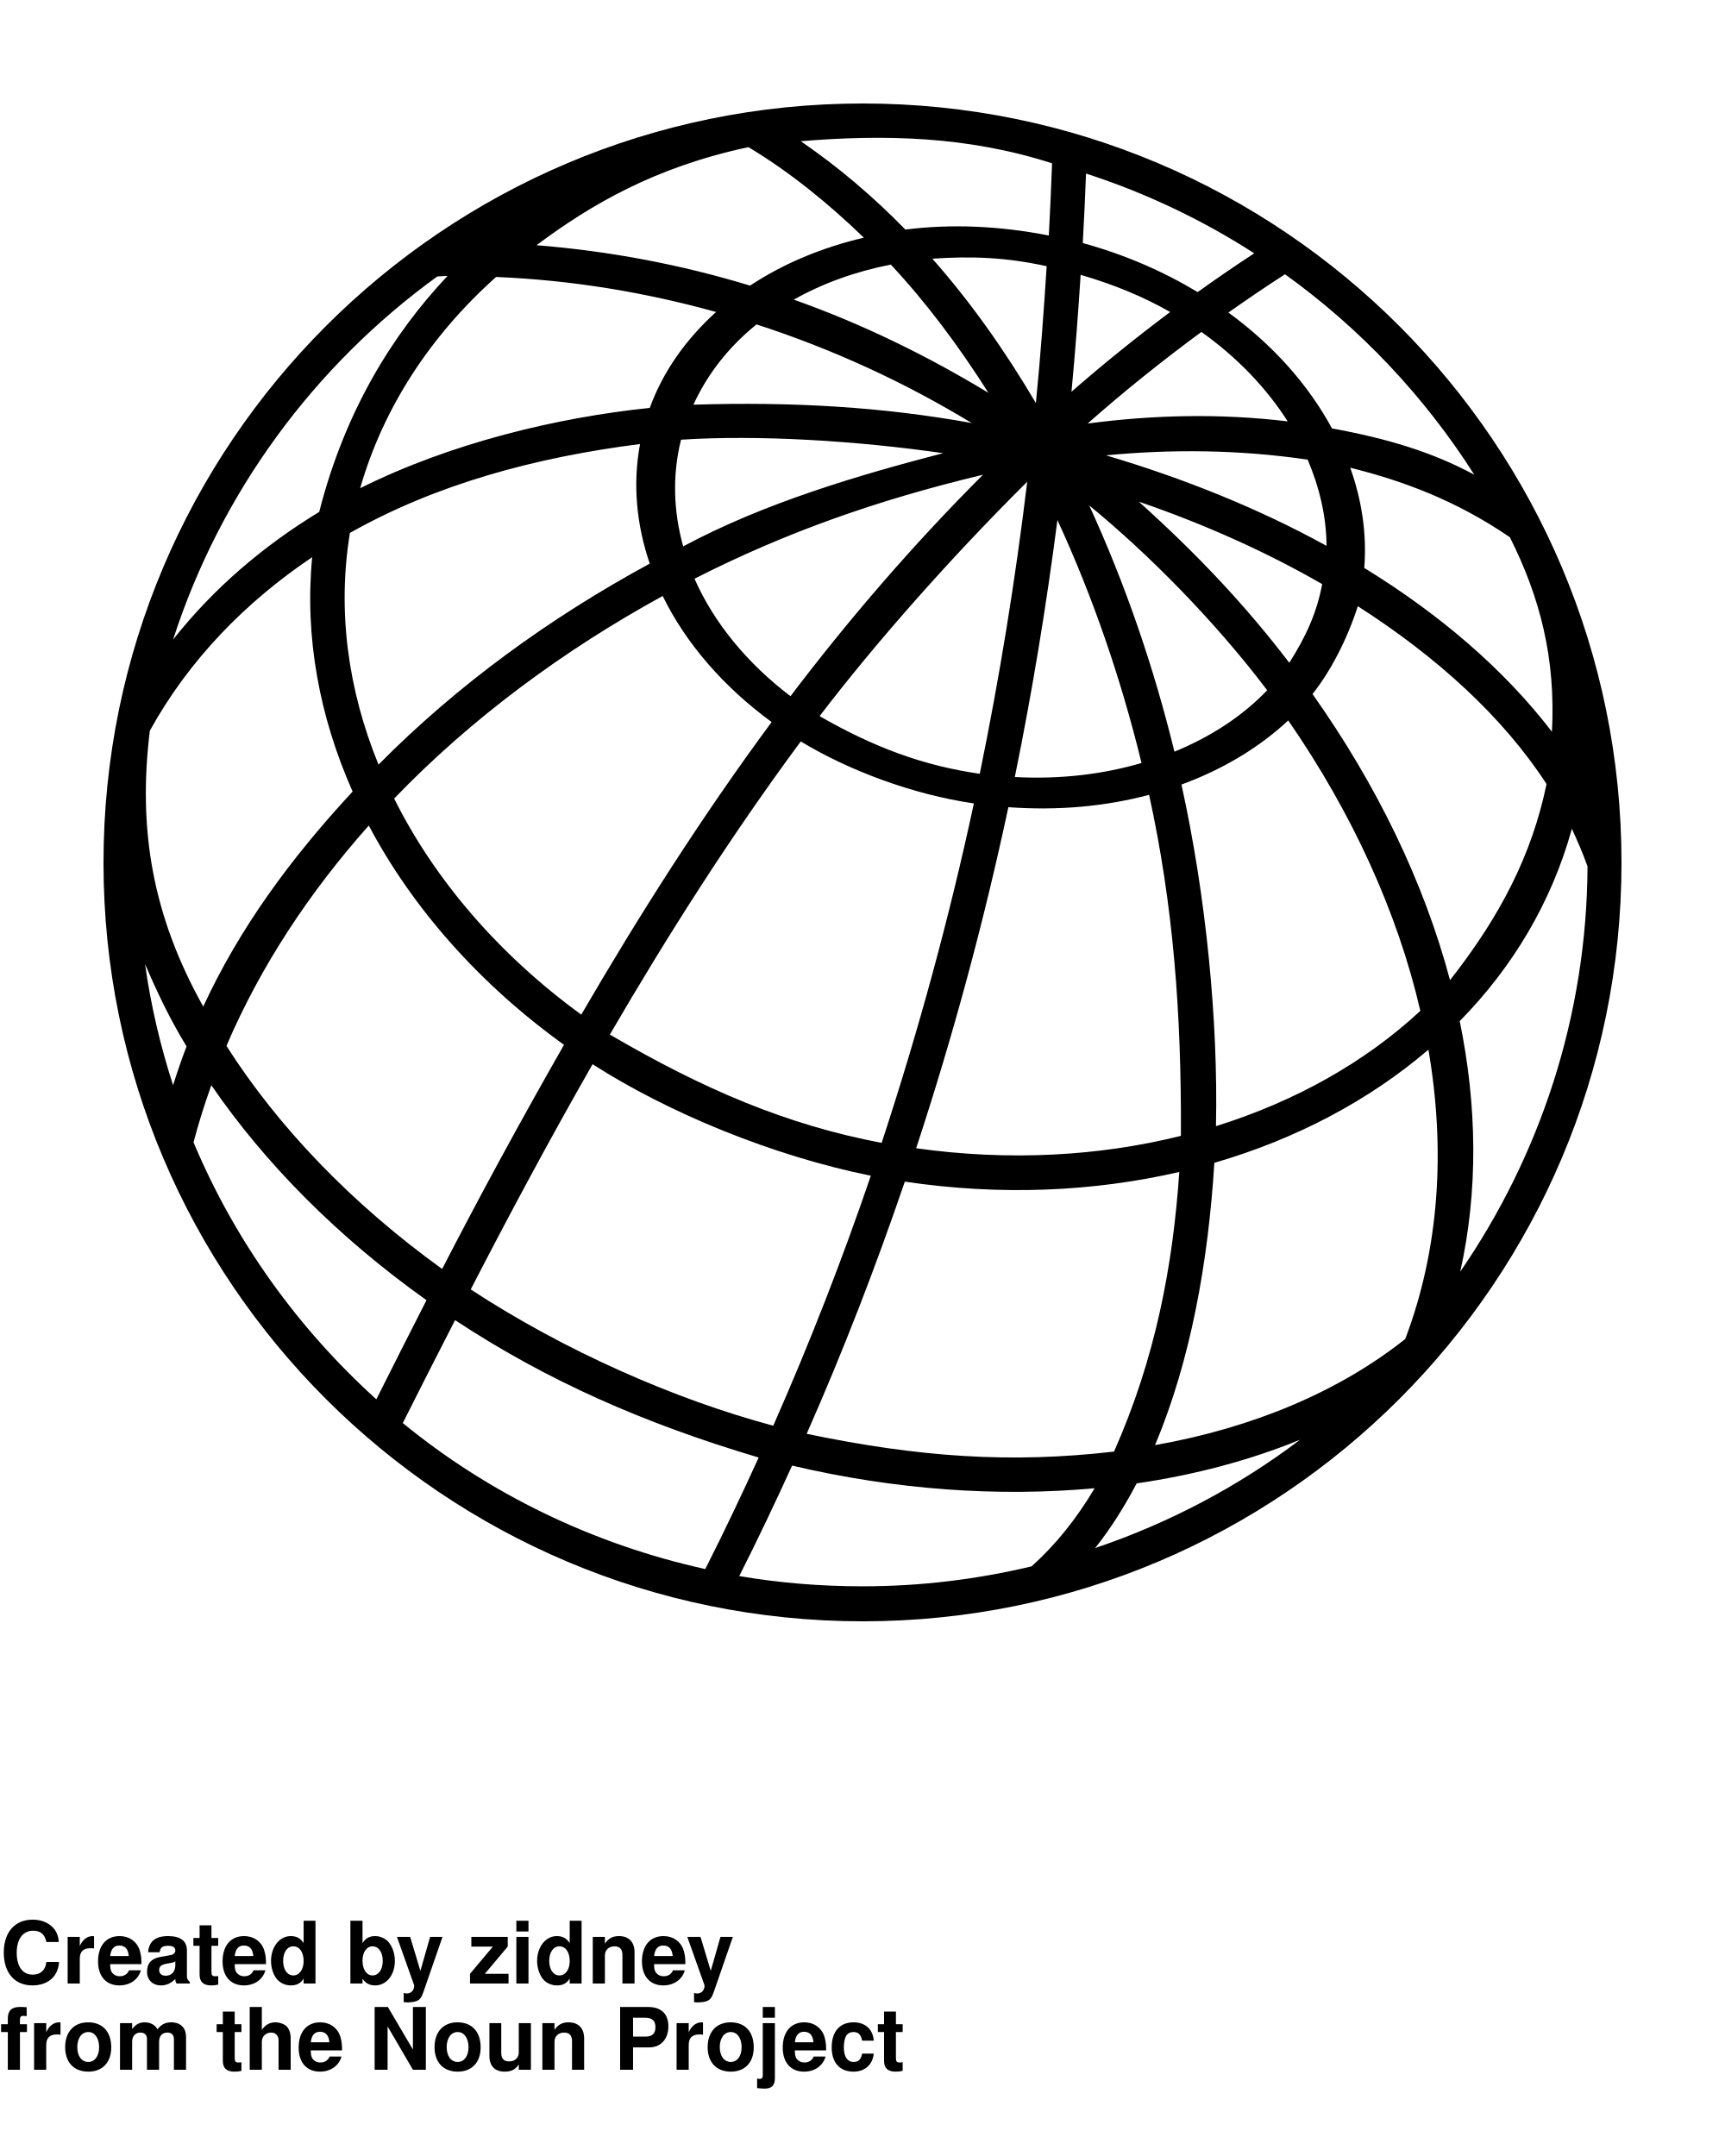
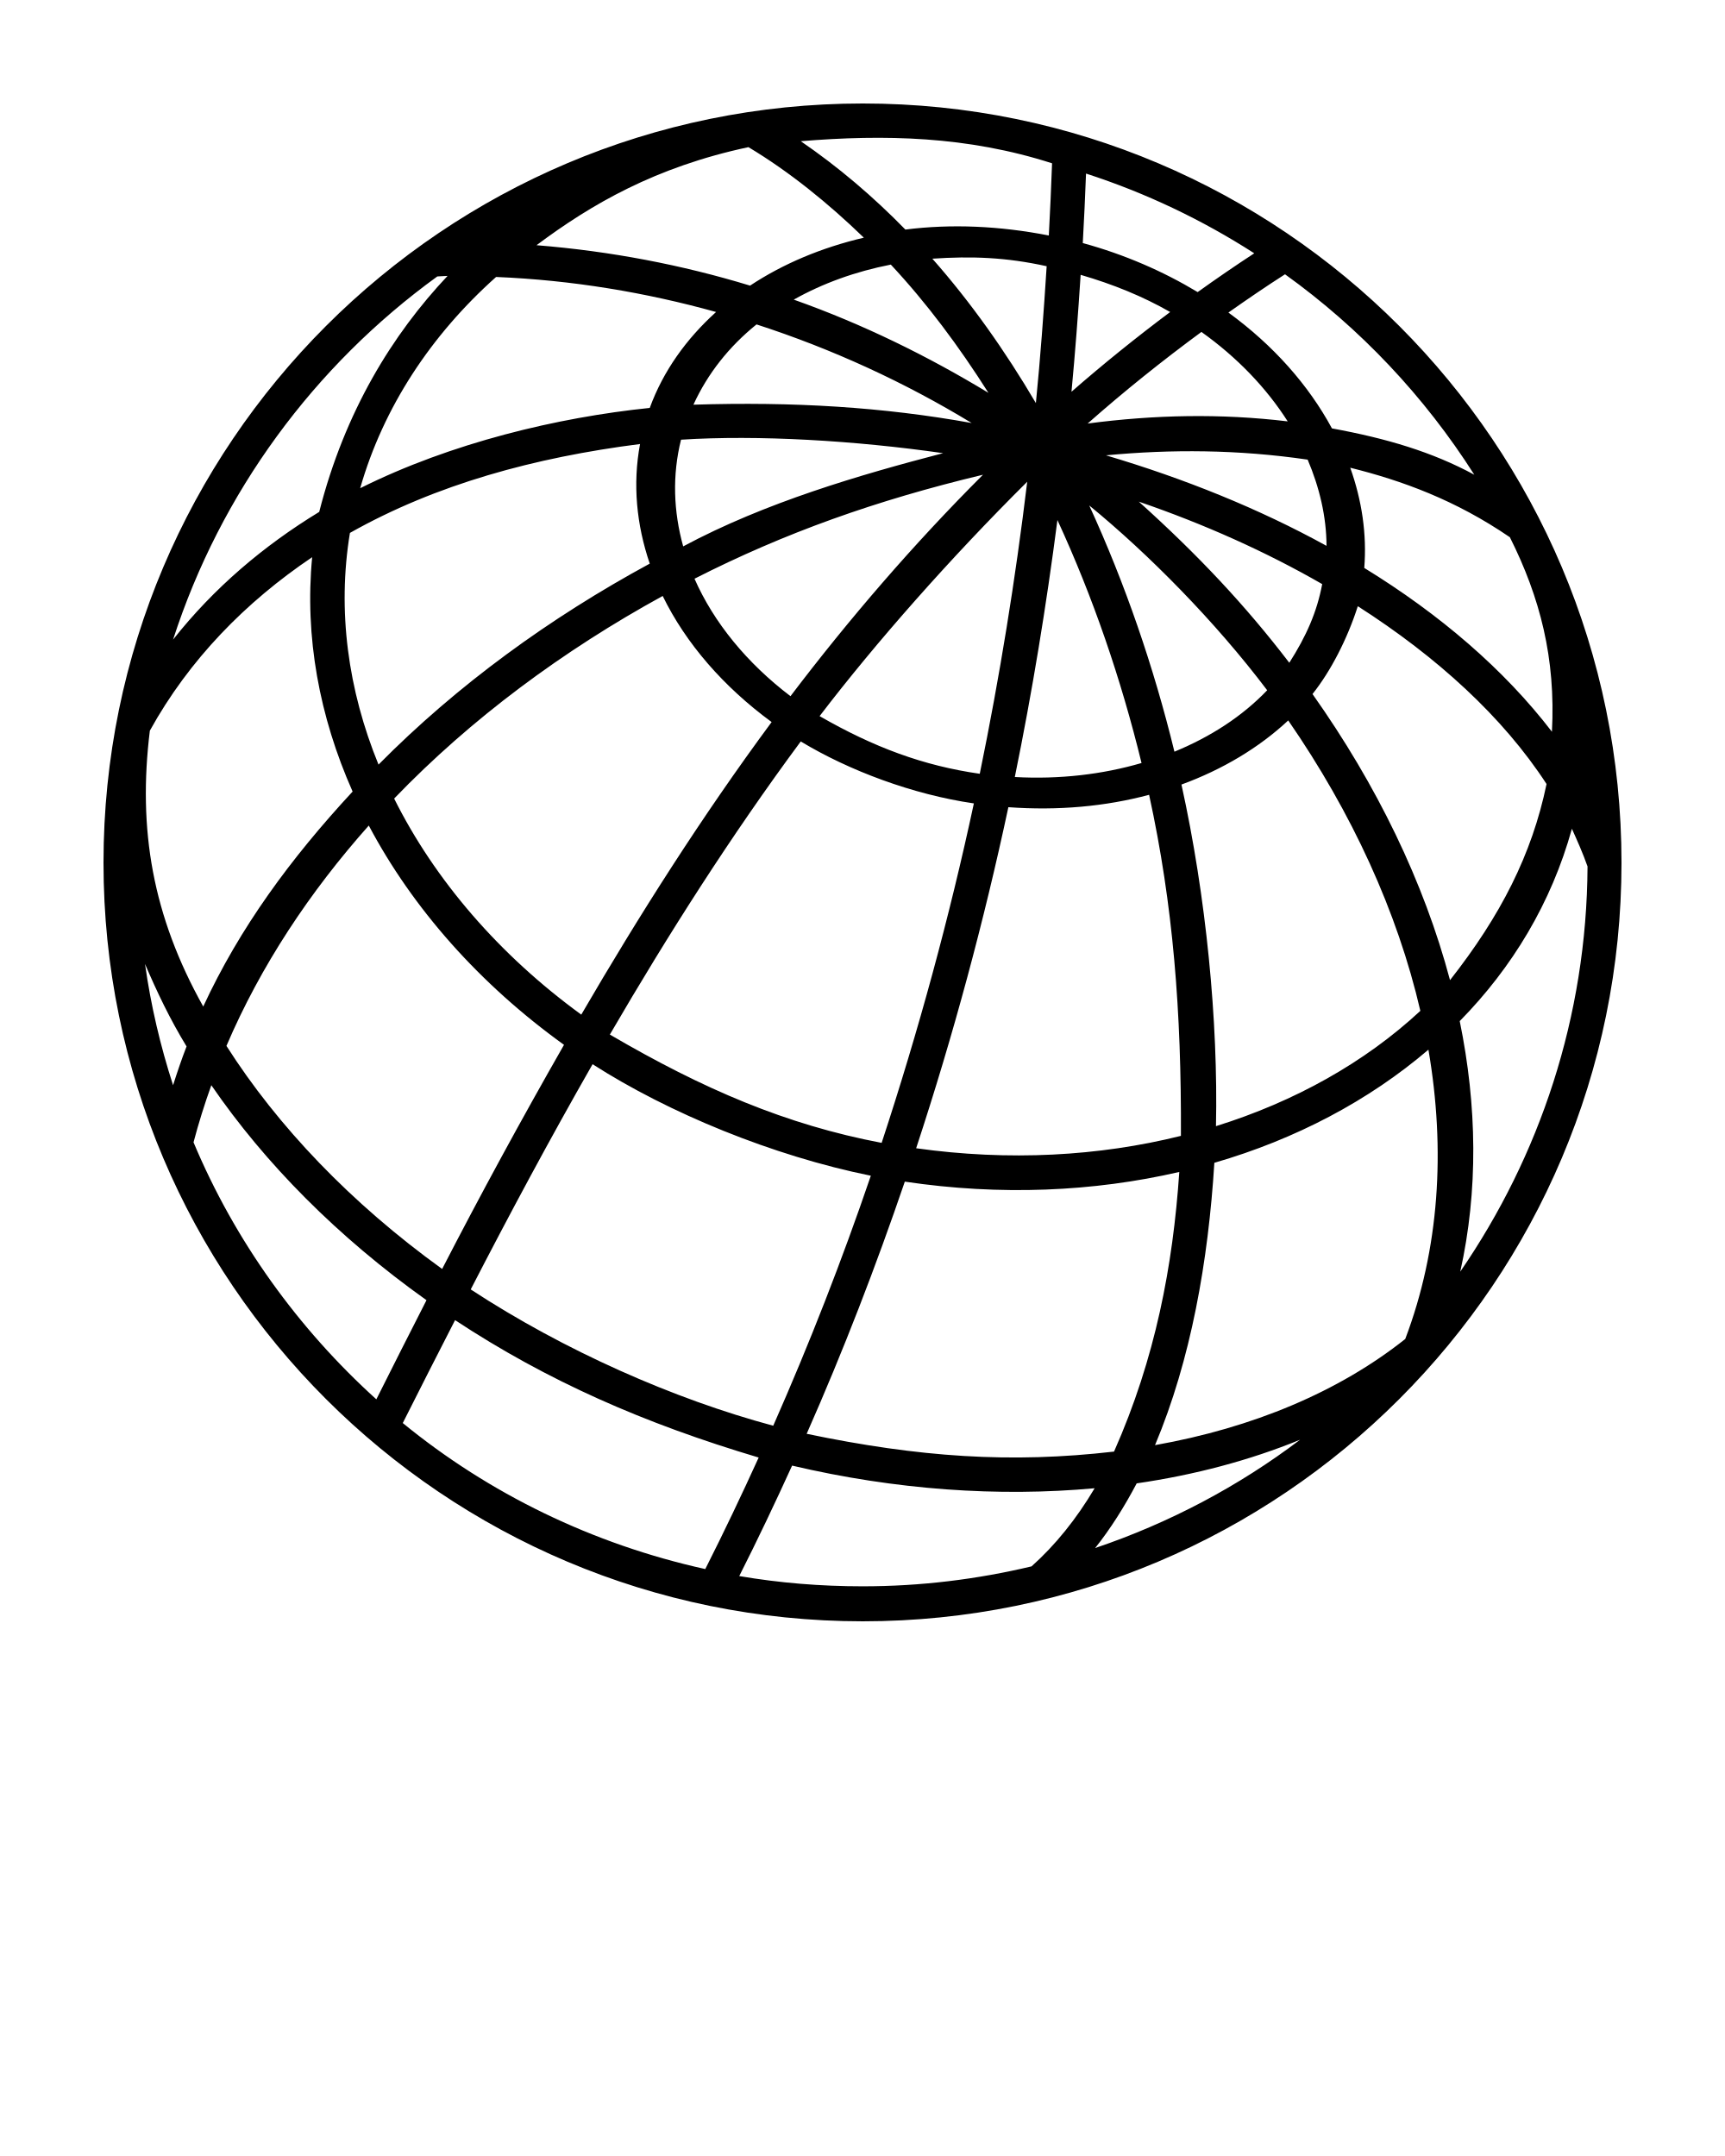
<svg xmlns="http://www.w3.org/2000/svg" version="1.1" x="0px" y="0px" viewBox="0 0 100 125">
  <g transform="translate(0,-952.3622)">
    <path d="m 50.016,958.362 c 24.297,0 43.984,19.735 43.984,44.016 0,24.28 -19.687,43.984 -43.984,43.984 -24.297,0 -44.016,-19.704 -44.016,-43.984 0,-24.28 19.718,-44.016 44.016,-44.016 z m -3.595,2.187 c 2.167,1.484 4.191,3.203 6.065,5.123 2.645,-0.336 5.463,-0.216 8.315,0.344 0.078,-1.394 0.135,-2.796 0.188,-4.186 -4.904,-1.578 -9.723,-1.681 -14.568,-1.281 z m -3.032,0.344 c -5.395,1.151 -9.113,3.313 -12.286,5.686 4.286,0.343 8.429,1.139 12.379,2.343 1.915,-1.269 4.155,-2.208 6.596,-2.78 -2.059,-1.994 -4.334,-3.838 -6.69,-5.248 z m 19.569,1.531 c -0.053,1.342 -0.111,2.686 -0.188,4.03 2.434,0.666 4.667,1.643 6.659,2.843 1.076,-0.771 2.164,-1.519 3.282,-2.249 -3.009,-1.935 -6.283,-3.5 -9.753,-4.623 z m -8.909,4.936 c 2.229,2.525 4.227,5.354 6.002,8.372 0.263,-2.649 0.457,-5.296 0.625,-7.935 -2.362,-0.522 -4.362,-0.59 -6.627,-0.437 z m -2.407,0.343 c -2.048,0.4 -3.952,1.088 -5.627,2.031 3.992,1.414 7.76,3.267 11.285,5.404 -1.707,-2.693 -3.579,-5.209 -5.658,-7.435 z m 22.852,0.562 c -1.117,0.715 -2.207,1.461 -3.282,2.218 2.603,1.897 4.637,4.194 6.002,6.716 3.193,0.587 5.815,1.368 8.253,2.687 -2.888,-4.54 -6.61,-8.488 -10.973,-11.621 z m -11.848,0.031 c -0.146,2.257 -0.317,4.517 -0.531,6.779 1.834,-1.602 3.749,-3.147 5.721,-4.623 -1.574,-0.903 -3.316,-1.611 -5.189,-2.155 z m -36.701,0.063 c -0.199,0 -0.394,0.027 -0.594,0.031 -7.126,5.167 -12.552,12.502 -15.318,21.055 2.364,-2.993 5.238,-5.434 8.472,-7.404 1.491,-5.852 4.258,-10.302 7.44,-13.682 z m 2.813,0.062 c -3.772,3.367 -6.534,7.553 -7.878,12.246 5.276,-2.634 11.458,-4.106 16.787,-4.655 0.783,-2.146 2.124,-4.006 3.845,-5.561 -4.077,-1.132 -8.335,-1.849 -12.755,-2.031 z m 15.099,2.749 c -1.589,1.282 -2.833,2.85 -3.658,4.655 5.791,-0.18 10.97,0.132 16.131,1.063 -3.864,-2.348 -8.04,-4.28 -12.473,-5.717 z m 25.79,0.437 c -2.291,1.687 -4.489,3.449 -6.596,5.311 3.872,-0.511 7.723,-0.591 11.598,-0.125 -1.23,-1.933 -2.93,-3.711 -5.002,-5.186 z m -30.167,6.248 c -0.516,2.062 -0.437,4.165 0.125,6.185 4.76,-2.551 10.266,-4.154 15.068,-5.404 -5.067,-0.729 -10.739,-1.069 -15.193,-0.781 z m -2.376,0.25 c -6.117,0.782 -11.818,2.334 -16.818,5.154 -0.744,4.514 -0.112,9.104 1.657,13.433 4.572,-4.622 9.956,-8.524 15.724,-11.652 -0.769,-2.257 -0.998,-4.606 -0.563,-6.935 z m 27.01,0.656 c 4.549,1.348 8.875,3.094 12.786,5.248 -0.006,-1.697 -0.409,-3.386 -1.094,-4.998 -4.051,-0.591 -7.914,-0.607 -11.692,-0.25 z m 14.161,0.719 c 0.674,1.889 0.969,3.851 0.813,5.81 4.376,2.686 8.108,5.883 10.879,9.497 0.226,-4.258 -0.688,-7.787 -2.438,-11.277 -3.151,-2.156 -6.244,-3.281 -9.253,-4.03 z m -21.289,0.406 c -6.214,1.487 -11.502,3.372 -16.725,6.029 1.124,2.552 3.046,4.894 5.564,6.81 3.407,-4.49 7.129,-8.81 11.16,-12.839 z m 2.563,0.406 c -4.445,4.417 -8.758,9.298 -12.036,13.589 3.146,1.809 6.007,2.874 9.285,3.343 1.159,-5.646 2.07,-11.286 2.751,-16.932 z m 6.471,1.156 c 3.434,3.091 6.184,6.02 8.722,9.34 0.991,-1.553 1.603,-2.944 1.907,-4.561 -3.251,-1.871 -6.84,-3.48 -10.629,-4.78 z m -2.876,0.219 c 2.081,4.533 3.74,9.363 4.939,14.276 2.102,-0.865 3.929,-2.048 5.377,-3.561 -3.005,-3.979 -6.873,-7.897 -10.316,-10.715 z m -1.844,0.844 c -0.643,4.972 -1.456,9.936 -2.47,14.901 2.587,0.144 5.082,-0.151 7.346,-0.812 -1.184,-4.865 -2.818,-9.626 -4.877,-14.089 z m -43.203,2.155 c -3.856,2.598 -7.131,5.934 -9.41,10.059 -0.705,5.726 0.157,10.743 3.095,15.994 2.112,-4.563 5.063,-8.582 8.659,-12.464 -1.925,-4.338 -2.787,-8.959 -2.345,-13.589 z m 20.32,2.249 c -5.746,3.15 -11.1,7.1 -15.568,11.746 2.352,4.716 6.082,9.057 10.848,12.527 3.36,-5.772 6.989,-11.488 11.035,-16.963 -2.793,-2.049 -4.973,-4.559 -6.315,-7.31 z m 40.296,0.594 c -0.602,1.886 -1.567,3.766 -2.626,5.092 3.729,5.269 6.46,10.903 7.972,16.588 2.937,-3.74 4.749,-7.288 5.596,-11.371 -2.53,-3.89 -6.345,-7.367 -10.941,-10.309 z m -4.033,6.623 c -1.701,1.587 -3.811,2.845 -6.19,3.717 1.434,6.494 2.132,13.729 2.001,19.805 4.575,-1.428 8.633,-3.696 11.848,-6.685 -1.327,-5.736 -3.963,-11.487 -7.659,-16.838 z m -28.26,1.218 c -4.045,5.465 -7.695,11.203 -11.066,16.994 5.415,3.165 10.219,5.228 15.756,6.279 2.142,-6.513 3.932,-13.09 5.346,-19.681 -3.537,-0.513 -7.234,-1.9 -10.035,-3.592 z m 20.195,3.093 c -2.539,0.679 -5.29,0.927 -8.159,0.718 -1.414,6.622 -3.19,13.221 -5.346,19.774 5.376,0.755 10.601,0.465 15.349,-0.718 0.033,-7.23 -0.45,-13.379 -1.844,-19.774 z m -45.235,1.781 c -3.424,3.849 -6.266,8.129 -8.253,12.777 2.979,4.674 7.221,9.12 12.504,12.933 2.221,-4.306 4.582,-8.65 7.065,-12.995 -4.882,-3.513 -8.768,-7.9 -11.317,-12.714 z m 69.744,0.187 c -1.188,4.296 -3.455,8.052 -6.502,11.152 1.009,4.924 1.076,9.83 0.031,14.526 4.598,-6.691 7.333,-14.764 7.378,-23.492 -0.274,-0.782 -0.619,-1.546 -0.907,-2.187 z m -82.717,7.841 c 0.338,2.416 0.894,4.763 1.626,7.029 0.243,-0.764 0.497,-1.515 0.782,-2.249 -0.972,-1.595 -1.725,-3.184 -2.407,-4.779 z m 74.401,4.967 c -3.455,2.954 -7.691,5.191 -12.411,6.56 -0.353,5.703 -1.356,11.411 -3.439,16.369 5.669,-1.006 10.652,-3.093 14.505,-6.154 1.976,-5.208 2.345,-10.953 1.344,-16.775 z m -48.455,0.843 c -2.49,4.356 -4.831,8.726 -7.065,13.058 5.41,3.544 11.775,6.357 17.537,7.903 2.113,-4.789 3.996,-9.62 5.658,-14.495 -5.696,-1.154 -11.733,-3.642 -16.131,-6.466 z m -22.102,1.218 c -0.389,1.083 -0.737,2.192 -1.032,3.311 2.4,5.723 6.064,10.8 10.598,14.901 0.95,-1.895 1.92,-3.817 2.907,-5.748 -5.144,-3.663 -9.356,-7.921 -12.473,-12.464 z m 56.114,5.029 c -4.965,1.15 -10.382,1.387 -15.912,0.562 -1.672,4.898 -3.557,9.792 -5.69,14.62 6.526,1.359 11.83,1.724 17.819,1.031 2.402,-5.416 3.412,-10.769 3.783,-16.213 z m -41.984,8.591 c -1.024,2.004 -2.046,3.998 -3.032,5.967 4.999,4.093 11.001,7.021 17.537,8.466 1.084,-2.143 2.109,-4.301 3.095,-6.466 -6.654,-1.982 -12.246,-4.44 -17.6,-7.966 z m 48.986,6.935 c -2.922,1.194 -6.107,2.04 -9.472,2.53 -0.717,1.36 -1.508,2.619 -2.407,3.749 4.316,-1.46 8.322,-3.585 11.879,-6.279 z m -29.448,1.5 c -0.977,2.145 -1.989,4.277 -3.064,6.404 2.325,0.398 4.719,0.594 7.159,0.594 3.372,0 6.643,-0.408 9.785,-1.156 1.371,-1.223 2.598,-2.742 3.658,-4.53 -5.58,0.512 -11.547,0.096 -17.537,-1.312 z" style="text-indent:0;text-transform:none;direction:ltr;block-progression:tb;baseline-shift:baseline;color:#000000;enable-background:accumulate;" fill="#000000" fill-opacity="1" stroke="none" marker="none" visibility="visible" display="inline" overflow="visible" />
  </g>
-   <text x="0" y="115" fill="#000000" font-size="5px" font-weight="bold" font-family="'Helvetica Neue', Helvetica, Arial-Unicode, Arial, Sans-serif">Created by zidney</text>
-   <text x="0" y="120" fill="#000000" font-size="5px" font-weight="bold" font-family="'Helvetica Neue', Helvetica, Arial-Unicode, Arial, Sans-serif">from the Noun Project</text>
</svg>
